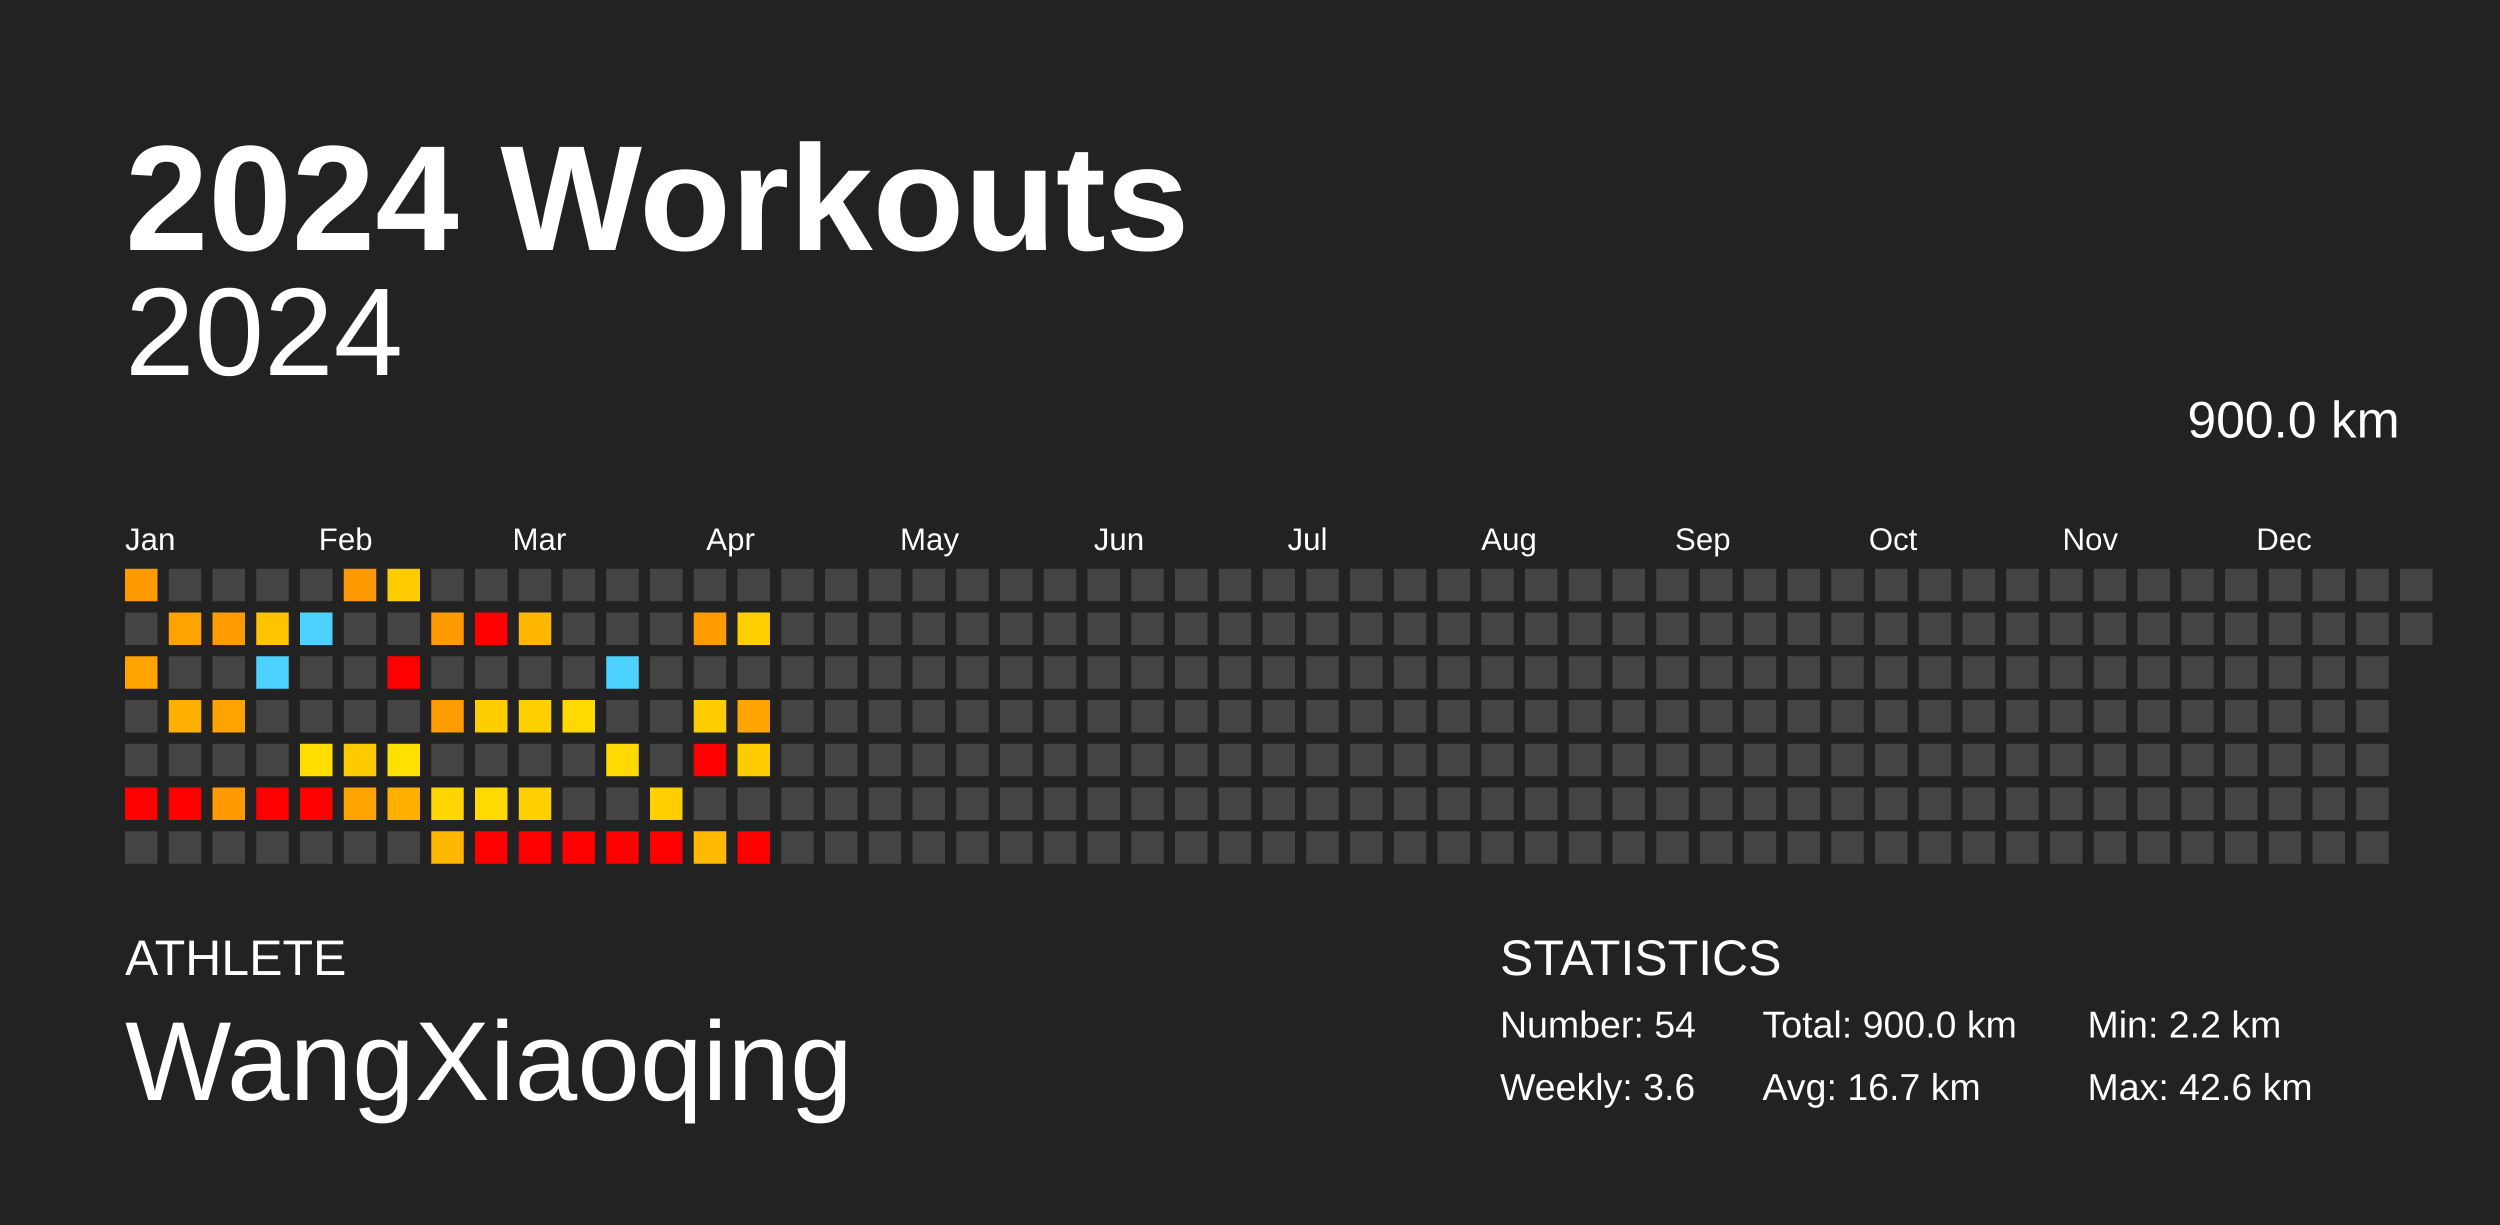
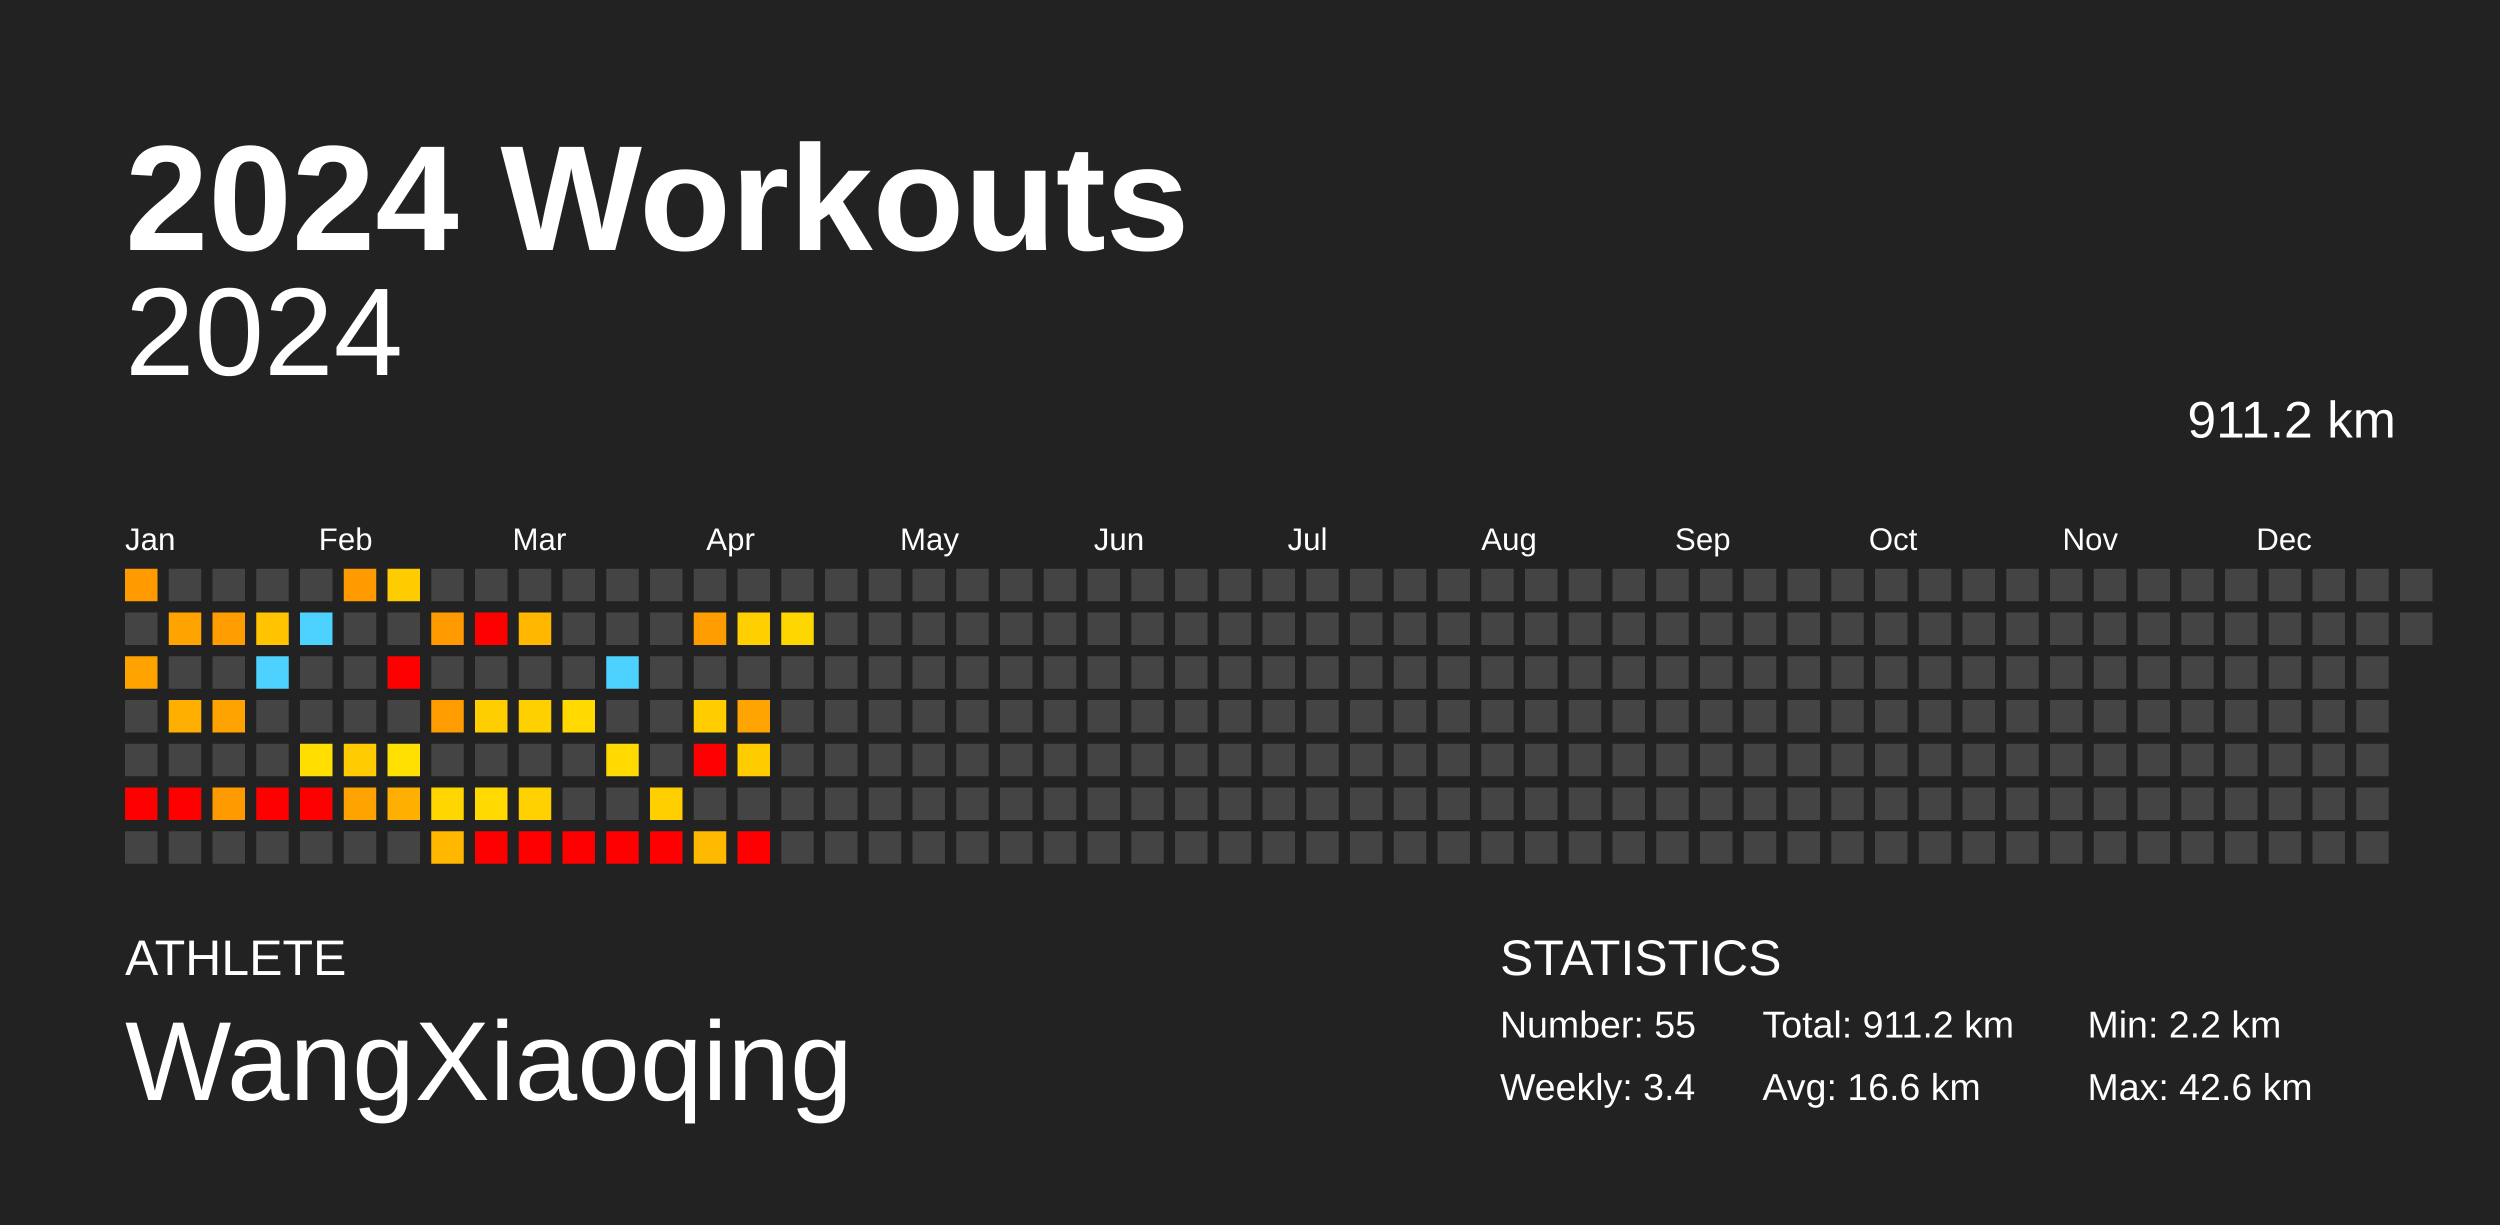
<svg xmlns="http://www.w3.org/2000/svg" baseProfile="full" height="98mm" version="1.1" viewBox="0,0,200,98" width="200mm">
  <defs />
  <rect fill="#222222" height="98" width="200" x="0" y="0" />
  <text fill="#FFFFFF" style="font-size:12px; font-family:Arial; font-weight:bold;" x="10" y="20">2024 Workouts</text>
  <text fill="#FFFFFF" style="font-size:4px; font-family:Arial" x="10" y="78">ATHLETE</text>
  <text fill="#FFFFFF" style="font-size:9px; font-family:Arial" x="10" y="88">WangXiaoqing</text>
  <text fill="#FFFFFF" style="font-size:4px; font-family:Arial" x="120" y="78">STATISTICS</text>
-   <text fill="#FFFFFF" style="font-size:3px; font-family:Arial" x="120" y="83">Number: 54</text>
-   <text fill="#FFFFFF" style="font-size:3px; font-family:Arial" x="120" y="88">Weekly: 3.6</text>
-   <text fill="#FFFFFF" style="font-size:3px; font-family:Arial" x="141" y="83">Total: 900.0 km</text>
-   <text fill="#FFFFFF" style="font-size:3px; font-family:Arial" x="141" y="88">Avg: 16.7 km</text>
+   <text fill="#FFFFFF" style="font-size:3px; font-family:Arial" x="120" y="83">Number: 55</text>
+   <text fill="#FFFFFF" style="font-size:3px; font-family:Arial" x="120" y="88">Weekly: 3.4</text>
+   <text fill="#FFFFFF" style="font-size:3px; font-family:Arial" x="141" y="83">Total: 911.2 km</text>
+   <text fill="#FFFFFF" style="font-size:3px; font-family:Arial" x="141" y="88">Avg: 16.6 km</text>
  <text fill="#FFFFFF" style="font-size:3px; font-family:Arial" x="167" y="83">Min: 2.2 km</text>
  <text fill="#FFFFFF" style="font-size:3px; font-family:Arial" x="167" y="88">Max: 42.6 km</text>
  <text alignment-baseline="hanging" fill="#FFFFFF" style="font-size:10.0px; font-family:Arial;" x="10" y="30">2024</text>
-   <text alignment-baseline="hanging" fill="#FFFFFF" style="font-size:4.125px; font-family:Arial;" x="175" y="35">900.0 km</text>
+   <text alignment-baseline="hanging" fill="#FFFFFF" style="font-size:4.125px; font-family:Arial;" x="175" y="35">911.2 km</text>
  <text fill="#FFFFFF" style="font-size:2.5px; font-family:Arial" x="10.0" y="44">Jan</text>
  <text fill="#FFFFFF" style="font-size:2.5px; font-family:Arial" x="25.5" y="44">Feb</text>
  <text fill="#FFFFFF" style="font-size:2.5px; font-family:Arial" x="41.0" y="44">Mar</text>
  <text fill="#FFFFFF" style="font-size:2.5px; font-family:Arial" x="56.5" y="44">Apr</text>
  <text fill="#FFFFFF" style="font-size:2.5px; font-family:Arial" x="72.0" y="44">May</text>
  <text fill="#FFFFFF" style="font-size:2.5px; font-family:Arial" x="87.5" y="44">Jun</text>
  <text fill="#FFFFFF" style="font-size:2.5px; font-family:Arial" x="103.0" y="44">Jul</text>
  <text fill="#FFFFFF" style="font-size:2.5px; font-family:Arial" x="118.5" y="44">Aug</text>
  <text fill="#FFFFFF" style="font-size:2.5px; font-family:Arial" x="134.0" y="44">Sep</text>
  <text fill="#FFFFFF" style="font-size:2.5px; font-family:Arial" x="149.5" y="44">Oct</text>
  <text fill="#FFFFFF" style="font-size:2.5px; font-family:Arial" x="165.0" y="44">Nov</text>
  <text fill="#FFFFFF" style="font-size:2.5px; font-family:Arial" x="180.5" y="44">Dec</text>
  <rect fill="#ff9b00" height="2.6" width="2.6" x="10.0" y="45.5" />
  <rect fill="#444444" height="2.6" width="2.6" x="10.0" y="49.0" />
  <rect fill="#ffa300" height="2.6" width="2.6" x="10.0" y="52.5" />
  <rect fill="#444444" height="2.6" width="2.6" x="10.0" y="56.0" />
  <rect fill="#444444" height="2.6" width="2.6" x="10.0" y="59.5" />
  <rect fill="red" height="2.6" width="2.6" x="10.0" y="63.0" />
  <rect fill="#444444" height="2.6" width="2.6" x="10.0" y="66.5" />
  <rect fill="#444444" height="2.6" width="2.6" x="13.5" y="45.5" />
  <rect fill="#ffa300" height="2.6" width="2.6" x="13.5" y="49.0" />
  <rect fill="#444444" height="2.6" width="2.6" x="13.5" y="52.5" />
  <rect fill="#ffaf00" height="2.6" width="2.6" x="13.5" y="56.0" />
  <rect fill="#444444" height="2.6" width="2.6" x="13.5" y="59.5" />
  <rect fill="red" height="2.6" width="2.6" x="13.5" y="63.0" />
  <rect fill="#444444" height="2.6" width="2.6" x="13.5" y="66.5" />
  <rect fill="#444444" height="2.6" width="2.6" x="17.0" y="45.5" />
  <rect fill="#ff9c00" height="2.6" width="2.6" x="17.0" y="49.0" />
  <rect fill="#444444" height="2.6" width="2.6" x="17.0" y="52.5" />
  <rect fill="#ffa300" height="2.6" width="2.6" x="17.0" y="56.0" />
  <rect fill="#444444" height="2.6" width="2.6" x="17.0" y="59.5" />
  <rect fill="#ff9b00" height="2.6" width="2.6" x="17.0" y="63.0" />
  <rect fill="#444444" height="2.6" width="2.6" x="17.0" y="66.5" />
  <rect fill="#444444" height="2.6" width="2.6" x="20.5" y="45.5" />
  <rect fill="#ffc300" height="2.6" width="2.6" x="20.5" y="49.0" />
  <rect fill="#4dd2ff" height="2.6" width="2.6" x="20.5" y="52.5" />
  <rect fill="#444444" height="2.6" width="2.6" x="20.5" y="56.0" />
  <rect fill="#444444" height="2.6" width="2.6" x="20.5" y="59.5" />
  <rect fill="red" height="2.6" width="2.6" x="20.5" y="63.0" />
  <rect fill="#444444" height="2.6" width="2.6" x="20.5" y="66.5" />
  <rect fill="#444444" height="2.6" width="2.6" x="24.0" y="45.5" />
  <rect fill="#4dd2ff" height="2.6" width="2.6" x="24.0" y="49.0" />
  <rect fill="#444444" height="2.6" width="2.6" x="24.0" y="52.5" />
  <rect fill="#444444" height="2.6" width="2.6" x="24.0" y="56.0" />
  <rect fill="#ffde00" height="2.6" width="2.6" x="24.0" y="59.5" />
  <rect fill="red" height="2.6" width="2.6" x="24.0" y="63.0" />
  <rect fill="#444444" height="2.6" width="2.6" x="24.0" y="66.5" />
  <rect fill="#ff9b00" height="2.6" width="2.6" x="27.5" y="45.5" />
  <rect fill="#444444" height="2.6" width="2.6" x="27.5" y="49.0" />
  <rect fill="#444444" height="2.6" width="2.6" x="27.5" y="52.5" />
  <rect fill="#444444" height="2.6" width="2.6" x="27.5" y="56.0" />
  <rect fill="#ffcb00" height="2.6" width="2.6" x="27.5" y="59.5" />
  <rect fill="#ffa300" height="2.6" width="2.6" x="27.5" y="63.0" />
  <rect fill="#444444" height="2.6" width="2.6" x="27.5" y="66.5" />
  <rect fill="#ffcc00" height="2.6" width="2.6" x="31.0" y="45.5" />
  <rect fill="#444444" height="2.6" width="2.6" x="31.0" y="49.0" />
  <rect fill="red" height="2.6" width="2.6" x="31.0" y="52.5" />
  <rect fill="#444444" height="2.6" width="2.6" x="31.0" y="56.0" />
  <rect fill="#ffe000" height="2.6" width="2.6" x="31.0" y="59.5" />
  <rect fill="#ffaf00" height="2.6" width="2.6" x="31.0" y="63.0" />
  <rect fill="#444444" height="2.6" width="2.6" x="31.0" y="66.5" />
  <rect fill="#444444" height="2.6" width="2.6" x="34.5" y="45.5" />
  <rect fill="#ff9b00" height="2.6" width="2.6" x="34.5" y="49.0" />
  <rect fill="#444444" height="2.6" width="2.6" x="34.5" y="52.5" />
  <rect fill="#ff9c00" height="2.6" width="2.6" x="34.5" y="56.0" />
  <rect fill="#444444" height="2.6" width="2.6" x="34.5" y="59.5" />
  <rect fill="#ffd600" height="2.6" width="2.6" x="34.5" y="63.0" />
  <rect fill="#ffb700" height="2.6" width="2.6" x="34.5" y="66.5" />
  <rect fill="#444444" height="2.6" width="2.6" x="38.0" y="45.5" />
  <rect fill="red" height="2.6" width="2.6" x="38.0" y="49.0" />
  <rect fill="#444444" height="2.6" width="2.6" x="38.0" y="52.5" />
  <rect fill="#ffce00" height="2.6" width="2.6" x="38.0" y="56.0" />
  <rect fill="#444444" height="2.6" width="2.6" x="38.0" y="59.5" />
  <rect fill="#ffd900" height="2.6" width="2.6" x="38.0" y="63.0" />
  <rect fill="red" height="2.6" width="2.6" x="38.0" y="66.5" />
  <rect fill="#444444" height="2.6" width="2.6" x="41.5" y="45.5" />
  <rect fill="#ffb700" height="2.6" width="2.6" x="41.5" y="49.0" />
  <rect fill="#444444" height="2.6" width="2.6" x="41.5" y="52.5" />
  <rect fill="#ffd000" height="2.6" width="2.6" x="41.5" y="56.0" />
  <rect fill="#444444" height="2.6" width="2.6" x="41.5" y="59.5" />
  <rect fill="#ffd100" height="2.6" width="2.6" x="41.5" y="63.0" />
  <rect fill="red" height="2.6" width="2.6" x="41.5" y="66.5" />
  <rect fill="#444444" height="2.6" width="2.6" x="45.0" y="45.5" />
  <rect fill="#444444" height="2.6" width="2.6" x="45.0" y="49.0" />
  <rect fill="#444444" height="2.6" width="2.6" x="45.0" y="52.5" />
  <rect fill="#ffd900" height="2.6" width="2.6" x="45.0" y="56.0" />
  <rect fill="#444444" height="2.6" width="2.6" x="45.0" y="59.5" />
  <rect fill="#444444" height="2.6" width="2.6" x="45.0" y="63.0" />
  <rect fill="red" height="2.6" width="2.6" x="45.0" y="66.5" />
  <rect fill="#444444" height="2.6" width="2.6" x="48.5" y="45.5" />
  <rect fill="#444444" height="2.6" width="2.6" x="48.5" y="49.0" />
  <rect fill="#4dd2ff" height="2.6" width="2.6" x="48.5" y="52.5" />
  <rect fill="#444444" height="2.6" width="2.6" x="48.5" y="56.0" />
  <rect fill="#ffd900" height="2.6" width="2.6" x="48.5" y="59.5" />
  <rect fill="#444444" height="2.6" width="2.6" x="48.5" y="63.0" />
  <rect fill="red" height="2.6" width="2.6" x="48.5" y="66.5" />
  <rect fill="#444444" height="2.6" width="2.6" x="52.0" y="45.5" />
  <rect fill="#444444" height="2.6" width="2.6" x="52.0" y="49.0" />
  <rect fill="#444444" height="2.6" width="2.6" x="52.0" y="52.5" />
  <rect fill="#444444" height="2.6" width="2.6" x="52.0" y="56.0" />
  <rect fill="#444444" height="2.6" width="2.6" x="52.0" y="59.5" />
  <rect fill="#ffcf00" height="2.6" width="2.6" x="52.0" y="63.0" />
  <rect fill="red" height="2.6" width="2.6" x="52.0" y="66.5" />
  <rect fill="#444444" height="2.6" width="2.6" x="55.5" y="45.5" />
  <rect fill="#ff9c00" height="2.6" width="2.6" x="55.5" y="49.0" />
  <rect fill="#444444" height="2.6" width="2.6" x="55.5" y="52.5" />
  <rect fill="#ffcd00" height="2.6" width="2.6" x="55.5" y="56.0" />
  <rect fill="red" height="2.6" width="2.6" x="55.5" y="59.5" />
  <rect fill="#444444" height="2.6" width="2.6" x="55.5" y="63.0" />
  <rect fill="#ffb900" height="2.6" width="2.6" x="55.5" y="66.5" />
  <rect fill="#444444" height="2.6" width="2.6" x="59.0" y="45.5" />
  <rect fill="#ffcf00" height="2.6" width="2.6" x="59.0" y="49.0" />
  <rect fill="#444444" height="2.6" width="2.6" x="59.0" y="52.5" />
  <rect fill="#ffa400" height="2.6" width="2.6" x="59.0" y="56.0" />
  <rect fill="#ffcc00" height="2.6" width="2.6" x="59.0" y="59.5" />
  <rect fill="#444444" height="2.6" width="2.6" x="59.0" y="63.0" />
  <rect fill="red" height="2.6" width="2.6" x="59.0" y="66.5" />
  <rect fill="#444444" height="2.6" width="2.6" x="62.5" y="45.5" />
-   <rect fill="#444444" height="2.6" width="2.6" x="62.5" y="49.0" />
+   <rect fill="#ffd700" height="2.6" width="2.6" x="62.5" y="49.0" />
  <rect fill="#444444" height="2.6" width="2.6" x="62.5" y="52.5" />
  <rect fill="#444444" height="2.6" width="2.6" x="62.5" y="56.0" />
  <rect fill="#444444" height="2.6" width="2.6" x="62.5" y="59.5" />
  <rect fill="#444444" height="2.6" width="2.6" x="62.5" y="63.0" />
  <rect fill="#444444" height="2.6" width="2.6" x="62.5" y="66.5" />
  <rect fill="#444444" height="2.6" width="2.6" x="66.0" y="45.5" />
  <rect fill="#444444" height="2.6" width="2.6" x="66.0" y="49.0" />
  <rect fill="#444444" height="2.6" width="2.6" x="66.0" y="52.5" />
  <rect fill="#444444" height="2.6" width="2.6" x="66.0" y="56.0" />
  <rect fill="#444444" height="2.6" width="2.6" x="66.0" y="59.5" />
  <rect fill="#444444" height="2.6" width="2.6" x="66.0" y="63.0" />
  <rect fill="#444444" height="2.6" width="2.6" x="66.0" y="66.5" />
  <rect fill="#444444" height="2.6" width="2.6" x="69.5" y="45.5" />
  <rect fill="#444444" height="2.6" width="2.6" x="69.5" y="49.0" />
  <rect fill="#444444" height="2.6" width="2.6" x="69.5" y="52.5" />
  <rect fill="#444444" height="2.6" width="2.6" x="69.5" y="56.0" />
  <rect fill="#444444" height="2.6" width="2.6" x="69.5" y="59.5" />
  <rect fill="#444444" height="2.6" width="2.6" x="69.5" y="63.0" />
  <rect fill="#444444" height="2.6" width="2.6" x="69.5" y="66.5" />
  <rect fill="#444444" height="2.6" width="2.6" x="73.0" y="45.5" />
  <rect fill="#444444" height="2.6" width="2.6" x="73.0" y="49.0" />
  <rect fill="#444444" height="2.6" width="2.6" x="73.0" y="52.5" />
  <rect fill="#444444" height="2.6" width="2.6" x="73.0" y="56.0" />
  <rect fill="#444444" height="2.6" width="2.6" x="73.0" y="59.5" />
  <rect fill="#444444" height="2.6" width="2.6" x="73.0" y="63.0" />
  <rect fill="#444444" height="2.6" width="2.6" x="73.0" y="66.5" />
  <rect fill="#444444" height="2.6" width="2.6" x="76.5" y="45.5" />
  <rect fill="#444444" height="2.6" width="2.6" x="76.5" y="49.0" />
  <rect fill="#444444" height="2.6" width="2.6" x="76.5" y="52.5" />
  <rect fill="#444444" height="2.6" width="2.6" x="76.5" y="56.0" />
  <rect fill="#444444" height="2.6" width="2.6" x="76.5" y="59.5" />
  <rect fill="#444444" height="2.6" width="2.6" x="76.5" y="63.0" />
  <rect fill="#444444" height="2.6" width="2.6" x="76.5" y="66.5" />
  <rect fill="#444444" height="2.6" width="2.6" x="80.0" y="45.5" />
  <rect fill="#444444" height="2.6" width="2.6" x="80.0" y="49.0" />
  <rect fill="#444444" height="2.6" width="2.6" x="80.0" y="52.5" />
  <rect fill="#444444" height="2.6" width="2.6" x="80.0" y="56.0" />
  <rect fill="#444444" height="2.6" width="2.6" x="80.0" y="59.5" />
  <rect fill="#444444" height="2.6" width="2.6" x="80.0" y="63.0" />
  <rect fill="#444444" height="2.6" width="2.6" x="80.0" y="66.5" />
  <rect fill="#444444" height="2.6" width="2.6" x="83.5" y="45.5" />
  <rect fill="#444444" height="2.6" width="2.6" x="83.5" y="49.0" />
  <rect fill="#444444" height="2.6" width="2.6" x="83.5" y="52.5" />
  <rect fill="#444444" height="2.6" width="2.6" x="83.5" y="56.0" />
  <rect fill="#444444" height="2.6" width="2.6" x="83.5" y="59.5" />
  <rect fill="#444444" height="2.6" width="2.6" x="83.5" y="63.0" />
  <rect fill="#444444" height="2.6" width="2.6" x="83.5" y="66.5" />
  <rect fill="#444444" height="2.6" width="2.6" x="87.0" y="45.5" />
  <rect fill="#444444" height="2.6" width="2.6" x="87.0" y="49.0" />
  <rect fill="#444444" height="2.6" width="2.6" x="87.0" y="52.5" />
  <rect fill="#444444" height="2.6" width="2.6" x="87.0" y="56.0" />
  <rect fill="#444444" height="2.6" width="2.6" x="87.0" y="59.5" />
  <rect fill="#444444" height="2.6" width="2.6" x="87.0" y="63.0" />
  <rect fill="#444444" height="2.6" width="2.6" x="87.0" y="66.5" />
  <rect fill="#444444" height="2.6" width="2.6" x="90.5" y="45.5" />
  <rect fill="#444444" height="2.6" width="2.6" x="90.5" y="49.0" />
  <rect fill="#444444" height="2.6" width="2.6" x="90.5" y="52.5" />
  <rect fill="#444444" height="2.6" width="2.6" x="90.5" y="56.0" />
  <rect fill="#444444" height="2.6" width="2.6" x="90.5" y="59.5" />
  <rect fill="#444444" height="2.6" width="2.6" x="90.5" y="63.0" />
  <rect fill="#444444" height="2.6" width="2.6" x="90.5" y="66.5" />
  <rect fill="#444444" height="2.6" width="2.6" x="94.0" y="45.5" />
  <rect fill="#444444" height="2.6" width="2.6" x="94.0" y="49.0" />
  <rect fill="#444444" height="2.6" width="2.6" x="94.0" y="52.5" />
  <rect fill="#444444" height="2.6" width="2.6" x="94.0" y="56.0" />
  <rect fill="#444444" height="2.6" width="2.6" x="94.0" y="59.5" />
  <rect fill="#444444" height="2.6" width="2.6" x="94.0" y="63.0" />
  <rect fill="#444444" height="2.6" width="2.6" x="94.0" y="66.5" />
  <rect fill="#444444" height="2.6" width="2.6" x="97.5" y="45.5" />
  <rect fill="#444444" height="2.6" width="2.6" x="97.5" y="49.0" />
  <rect fill="#444444" height="2.6" width="2.6" x="97.5" y="52.5" />
  <rect fill="#444444" height="2.6" width="2.6" x="97.5" y="56.0" />
  <rect fill="#444444" height="2.6" width="2.6" x="97.5" y="59.5" />
  <rect fill="#444444" height="2.6" width="2.6" x="97.5" y="63.0" />
  <rect fill="#444444" height="2.6" width="2.6" x="97.5" y="66.5" />
  <rect fill="#444444" height="2.6" width="2.6" x="101.0" y="45.5" />
  <rect fill="#444444" height="2.6" width="2.6" x="101.0" y="49.0" />
  <rect fill="#444444" height="2.6" width="2.6" x="101.0" y="52.5" />
  <rect fill="#444444" height="2.6" width="2.6" x="101.0" y="56.0" />
  <rect fill="#444444" height="2.6" width="2.6" x="101.0" y="59.5" />
  <rect fill="#444444" height="2.6" width="2.6" x="101.0" y="63.0" />
  <rect fill="#444444" height="2.6" width="2.6" x="101.0" y="66.5" />
  <rect fill="#444444" height="2.6" width="2.6" x="104.5" y="45.5" />
  <rect fill="#444444" height="2.6" width="2.6" x="104.5" y="49.0" />
  <rect fill="#444444" height="2.6" width="2.6" x="104.5" y="52.5" />
  <rect fill="#444444" height="2.6" width="2.6" x="104.5" y="56.0" />
  <rect fill="#444444" height="2.6" width="2.6" x="104.5" y="59.5" />
  <rect fill="#444444" height="2.6" width="2.6" x="104.5" y="63.0" />
  <rect fill="#444444" height="2.6" width="2.6" x="104.5" y="66.5" />
  <rect fill="#444444" height="2.6" width="2.6" x="108.0" y="45.5" />
  <rect fill="#444444" height="2.6" width="2.6" x="108.0" y="49.0" />
  <rect fill="#444444" height="2.6" width="2.6" x="108.0" y="52.5" />
  <rect fill="#444444" height="2.6" width="2.6" x="108.0" y="56.0" />
  <rect fill="#444444" height="2.6" width="2.6" x="108.0" y="59.5" />
  <rect fill="#444444" height="2.6" width="2.6" x="108.0" y="63.0" />
  <rect fill="#444444" height="2.6" width="2.6" x="108.0" y="66.5" />
  <rect fill="#444444" height="2.6" width="2.6" x="111.5" y="45.5" />
  <rect fill="#444444" height="2.6" width="2.6" x="111.5" y="49.0" />
  <rect fill="#444444" height="2.6" width="2.6" x="111.5" y="52.5" />
  <rect fill="#444444" height="2.6" width="2.6" x="111.5" y="56.0" />
  <rect fill="#444444" height="2.6" width="2.6" x="111.5" y="59.5" />
  <rect fill="#444444" height="2.6" width="2.6" x="111.5" y="63.0" />
  <rect fill="#444444" height="2.6" width="2.6" x="111.5" y="66.5" />
  <rect fill="#444444" height="2.6" width="2.6" x="115.0" y="45.5" />
  <rect fill="#444444" height="2.6" width="2.6" x="115.0" y="49.0" />
  <rect fill="#444444" height="2.6" width="2.6" x="115.0" y="52.5" />
  <rect fill="#444444" height="2.6" width="2.6" x="115.0" y="56.0" />
  <rect fill="#444444" height="2.6" width="2.6" x="115.0" y="59.5" />
  <rect fill="#444444" height="2.6" width="2.6" x="115.0" y="63.0" />
  <rect fill="#444444" height="2.6" width="2.6" x="115.0" y="66.5" />
  <rect fill="#444444" height="2.6" width="2.6" x="118.5" y="45.5" />
  <rect fill="#444444" height="2.6" width="2.6" x="118.5" y="49.0" />
  <rect fill="#444444" height="2.6" width="2.6" x="118.5" y="52.5" />
  <rect fill="#444444" height="2.6" width="2.6" x="118.5" y="56.0" />
  <rect fill="#444444" height="2.6" width="2.6" x="118.5" y="59.5" />
  <rect fill="#444444" height="2.6" width="2.6" x="118.5" y="63.0" />
  <rect fill="#444444" height="2.6" width="2.6" x="118.5" y="66.5" />
  <rect fill="#444444" height="2.6" width="2.6" x="122.0" y="45.5" />
  <rect fill="#444444" height="2.6" width="2.6" x="122.0" y="49.0" />
  <rect fill="#444444" height="2.6" width="2.6" x="122.0" y="52.5" />
  <rect fill="#444444" height="2.6" width="2.6" x="122.0" y="56.0" />
  <rect fill="#444444" height="2.6" width="2.6" x="122.0" y="59.5" />
  <rect fill="#444444" height="2.6" width="2.6" x="122.0" y="63.0" />
  <rect fill="#444444" height="2.6" width="2.6" x="122.0" y="66.5" />
  <rect fill="#444444" height="2.6" width="2.6" x="125.5" y="45.5" />
  <rect fill="#444444" height="2.6" width="2.6" x="125.5" y="49.0" />
  <rect fill="#444444" height="2.6" width="2.6" x="125.5" y="52.5" />
  <rect fill="#444444" height="2.6" width="2.6" x="125.5" y="56.0" />
  <rect fill="#444444" height="2.6" width="2.6" x="125.5" y="59.5" />
  <rect fill="#444444" height="2.6" width="2.6" x="125.5" y="63.0" />
  <rect fill="#444444" height="2.6" width="2.6" x="125.5" y="66.5" />
  <rect fill="#444444" height="2.6" width="2.6" x="129.0" y="45.5" />
  <rect fill="#444444" height="2.6" width="2.6" x="129.0" y="49.0" />
  <rect fill="#444444" height="2.6" width="2.6" x="129.0" y="52.5" />
  <rect fill="#444444" height="2.6" width="2.6" x="129.0" y="56.0" />
  <rect fill="#444444" height="2.6" width="2.6" x="129.0" y="59.5" />
  <rect fill="#444444" height="2.6" width="2.6" x="129.0" y="63.0" />
  <rect fill="#444444" height="2.6" width="2.6" x="129.0" y="66.5" />
  <rect fill="#444444" height="2.6" width="2.6" x="132.5" y="45.5" />
  <rect fill="#444444" height="2.6" width="2.6" x="132.5" y="49.0" />
  <rect fill="#444444" height="2.6" width="2.6" x="132.5" y="52.5" />
  <rect fill="#444444" height="2.6" width="2.6" x="132.5" y="56.0" />
  <rect fill="#444444" height="2.6" width="2.6" x="132.5" y="59.5" />
  <rect fill="#444444" height="2.6" width="2.6" x="132.5" y="63.0" />
  <rect fill="#444444" height="2.6" width="2.6" x="132.5" y="66.5" />
  <rect fill="#444444" height="2.6" width="2.6" x="136.0" y="45.5" />
  <rect fill="#444444" height="2.6" width="2.6" x="136.0" y="49.0" />
  <rect fill="#444444" height="2.6" width="2.6" x="136.0" y="52.5" />
  <rect fill="#444444" height="2.6" width="2.6" x="136.0" y="56.0" />
  <rect fill="#444444" height="2.6" width="2.6" x="136.0" y="59.5" />
  <rect fill="#444444" height="2.6" width="2.6" x="136.0" y="63.0" />
  <rect fill="#444444" height="2.6" width="2.6" x="136.0" y="66.5" />
  <rect fill="#444444" height="2.6" width="2.6" x="139.5" y="45.5" />
  <rect fill="#444444" height="2.6" width="2.6" x="139.5" y="49.0" />
  <rect fill="#444444" height="2.6" width="2.6" x="139.5" y="52.5" />
  <rect fill="#444444" height="2.6" width="2.6" x="139.5" y="56.0" />
  <rect fill="#444444" height="2.6" width="2.6" x="139.5" y="59.5" />
  <rect fill="#444444" height="2.6" width="2.6" x="139.5" y="63.0" />
  <rect fill="#444444" height="2.6" width="2.6" x="139.5" y="66.5" />
  <rect fill="#444444" height="2.6" width="2.6" x="143.0" y="45.5" />
  <rect fill="#444444" height="2.6" width="2.6" x="143.0" y="49.0" />
  <rect fill="#444444" height="2.6" width="2.6" x="143.0" y="52.5" />
  <rect fill="#444444" height="2.6" width="2.6" x="143.0" y="56.0" />
  <rect fill="#444444" height="2.6" width="2.6" x="143.0" y="59.5" />
  <rect fill="#444444" height="2.6" width="2.6" x="143.0" y="63.0" />
  <rect fill="#444444" height="2.6" width="2.6" x="143.0" y="66.5" />
  <rect fill="#444444" height="2.6" width="2.6" x="146.5" y="45.5" />
  <rect fill="#444444" height="2.6" width="2.6" x="146.5" y="49.0" />
  <rect fill="#444444" height="2.6" width="2.6" x="146.5" y="52.5" />
  <rect fill="#444444" height="2.6" width="2.6" x="146.5" y="56.0" />
  <rect fill="#444444" height="2.6" width="2.6" x="146.5" y="59.5" />
  <rect fill="#444444" height="2.6" width="2.6" x="146.5" y="63.0" />
  <rect fill="#444444" height="2.6" width="2.6" x="146.5" y="66.5" />
  <rect fill="#444444" height="2.6" width="2.6" x="150.0" y="45.5" />
  <rect fill="#444444" height="2.6" width="2.6" x="150.0" y="49.0" />
  <rect fill="#444444" height="2.6" width="2.6" x="150.0" y="52.5" />
  <rect fill="#444444" height="2.6" width="2.6" x="150.0" y="56.0" />
  <rect fill="#444444" height="2.6" width="2.6" x="150.0" y="59.5" />
  <rect fill="#444444" height="2.6" width="2.6" x="150.0" y="63.0" />
  <rect fill="#444444" height="2.6" width="2.6" x="150.0" y="66.5" />
  <rect fill="#444444" height="2.6" width="2.6" x="153.5" y="45.5" />
  <rect fill="#444444" height="2.6" width="2.6" x="153.5" y="49.0" />
  <rect fill="#444444" height="2.6" width="2.6" x="153.5" y="52.5" />
  <rect fill="#444444" height="2.6" width="2.6" x="153.5" y="56.0" />
  <rect fill="#444444" height="2.6" width="2.6" x="153.5" y="59.5" />
  <rect fill="#444444" height="2.6" width="2.6" x="153.5" y="63.0" />
  <rect fill="#444444" height="2.6" width="2.6" x="153.5" y="66.5" />
  <rect fill="#444444" height="2.6" width="2.6" x="157.0" y="45.5" />
  <rect fill="#444444" height="2.6" width="2.6" x="157.0" y="49.0" />
  <rect fill="#444444" height="2.6" width="2.6" x="157.0" y="52.5" />
  <rect fill="#444444" height="2.6" width="2.6" x="157.0" y="56.0" />
  <rect fill="#444444" height="2.6" width="2.6" x="157.0" y="59.5" />
  <rect fill="#444444" height="2.6" width="2.6" x="157.0" y="63.0" />
  <rect fill="#444444" height="2.6" width="2.6" x="157.0" y="66.5" />
  <rect fill="#444444" height="2.6" width="2.6" x="160.5" y="45.5" />
  <rect fill="#444444" height="2.6" width="2.6" x="160.5" y="49.0" />
  <rect fill="#444444" height="2.6" width="2.6" x="160.5" y="52.5" />
  <rect fill="#444444" height="2.6" width="2.6" x="160.5" y="56.0" />
  <rect fill="#444444" height="2.6" width="2.6" x="160.5" y="59.5" />
  <rect fill="#444444" height="2.6" width="2.6" x="160.5" y="63.0" />
  <rect fill="#444444" height="2.6" width="2.6" x="160.5" y="66.5" />
  <rect fill="#444444" height="2.6" width="2.6" x="164.0" y="45.5" />
  <rect fill="#444444" height="2.6" width="2.6" x="164.0" y="49.0" />
  <rect fill="#444444" height="2.6" width="2.6" x="164.0" y="52.5" />
  <rect fill="#444444" height="2.6" width="2.6" x="164.0" y="56.0" />
  <rect fill="#444444" height="2.6" width="2.6" x="164.0" y="59.5" />
  <rect fill="#444444" height="2.6" width="2.6" x="164.0" y="63.0" />
  <rect fill="#444444" height="2.6" width="2.6" x="164.0" y="66.5" />
  <rect fill="#444444" height="2.6" width="2.6" x="167.5" y="45.5" />
  <rect fill="#444444" height="2.6" width="2.6" x="167.5" y="49.0" />
  <rect fill="#444444" height="2.6" width="2.6" x="167.5" y="52.5" />
  <rect fill="#444444" height="2.6" width="2.6" x="167.5" y="56.0" />
  <rect fill="#444444" height="2.6" width="2.6" x="167.5" y="59.5" />
  <rect fill="#444444" height="2.6" width="2.6" x="167.5" y="63.0" />
  <rect fill="#444444" height="2.6" width="2.6" x="167.5" y="66.5" />
  <rect fill="#444444" height="2.6" width="2.6" x="171.0" y="45.5" />
  <rect fill="#444444" height="2.6" width="2.6" x="171.0" y="49.0" />
  <rect fill="#444444" height="2.6" width="2.6" x="171.0" y="52.5" />
  <rect fill="#444444" height="2.6" width="2.6" x="171.0" y="56.0" />
  <rect fill="#444444" height="2.6" width="2.6" x="171.0" y="59.5" />
  <rect fill="#444444" height="2.6" width="2.6" x="171.0" y="63.0" />
  <rect fill="#444444" height="2.6" width="2.6" x="171.0" y="66.5" />
  <rect fill="#444444" height="2.6" width="2.6" x="174.5" y="45.5" />
  <rect fill="#444444" height="2.6" width="2.6" x="174.5" y="49.0" />
  <rect fill="#444444" height="2.6" width="2.6" x="174.5" y="52.5" />
  <rect fill="#444444" height="2.6" width="2.6" x="174.5" y="56.0" />
  <rect fill="#444444" height="2.6" width="2.6" x="174.5" y="59.5" />
  <rect fill="#444444" height="2.6" width="2.6" x="174.5" y="63.0" />
  <rect fill="#444444" height="2.6" width="2.6" x="174.5" y="66.5" />
  <rect fill="#444444" height="2.6" width="2.6" x="178.0" y="45.5" />
  <rect fill="#444444" height="2.6" width="2.6" x="178.0" y="49.0" />
  <rect fill="#444444" height="2.6" width="2.6" x="178.0" y="52.5" />
  <rect fill="#444444" height="2.6" width="2.6" x="178.0" y="56.0" />
  <rect fill="#444444" height="2.6" width="2.6" x="178.0" y="59.5" />
  <rect fill="#444444" height="2.6" width="2.6" x="178.0" y="63.0" />
  <rect fill="#444444" height="2.6" width="2.6" x="178.0" y="66.5" />
  <rect fill="#444444" height="2.6" width="2.6" x="181.5" y="45.5" />
  <rect fill="#444444" height="2.6" width="2.6" x="181.5" y="49.0" />
  <rect fill="#444444" height="2.6" width="2.6" x="181.5" y="52.5" />
  <rect fill="#444444" height="2.6" width="2.6" x="181.5" y="56.0" />
  <rect fill="#444444" height="2.6" width="2.6" x="181.5" y="59.5" />
  <rect fill="#444444" height="2.6" width="2.6" x="181.5" y="63.0" />
  <rect fill="#444444" height="2.6" width="2.6" x="181.5" y="66.5" />
  <rect fill="#444444" height="2.6" width="2.6" x="185.0" y="45.5" />
  <rect fill="#444444" height="2.6" width="2.6" x="185.0" y="49.0" />
  <rect fill="#444444" height="2.6" width="2.6" x="185.0" y="52.5" />
  <rect fill="#444444" height="2.6" width="2.6" x="185.0" y="56.0" />
  <rect fill="#444444" height="2.6" width="2.6" x="185.0" y="59.5" />
  <rect fill="#444444" height="2.6" width="2.6" x="185.0" y="63.0" />
  <rect fill="#444444" height="2.6" width="2.6" x="185.0" y="66.5" />
  <rect fill="#444444" height="2.6" width="2.6" x="188.5" y="45.5" />
  <rect fill="#444444" height="2.6" width="2.6" x="188.5" y="49.0" />
  <rect fill="#444444" height="2.6" width="2.6" x="188.5" y="52.5" />
  <rect fill="#444444" height="2.6" width="2.6" x="188.5" y="56.0" />
  <rect fill="#444444" height="2.6" width="2.6" x="188.5" y="59.5" />
  <rect fill="#444444" height="2.6" width="2.6" x="188.5" y="63.0" />
  <rect fill="#444444" height="2.6" width="2.6" x="188.5" y="66.5" />
  <rect fill="#444444" height="2.6" width="2.6" x="192.0" y="45.5" />
  <rect fill="#444444" height="2.6" width="2.6" x="192.0" y="49.0" />
</svg>
